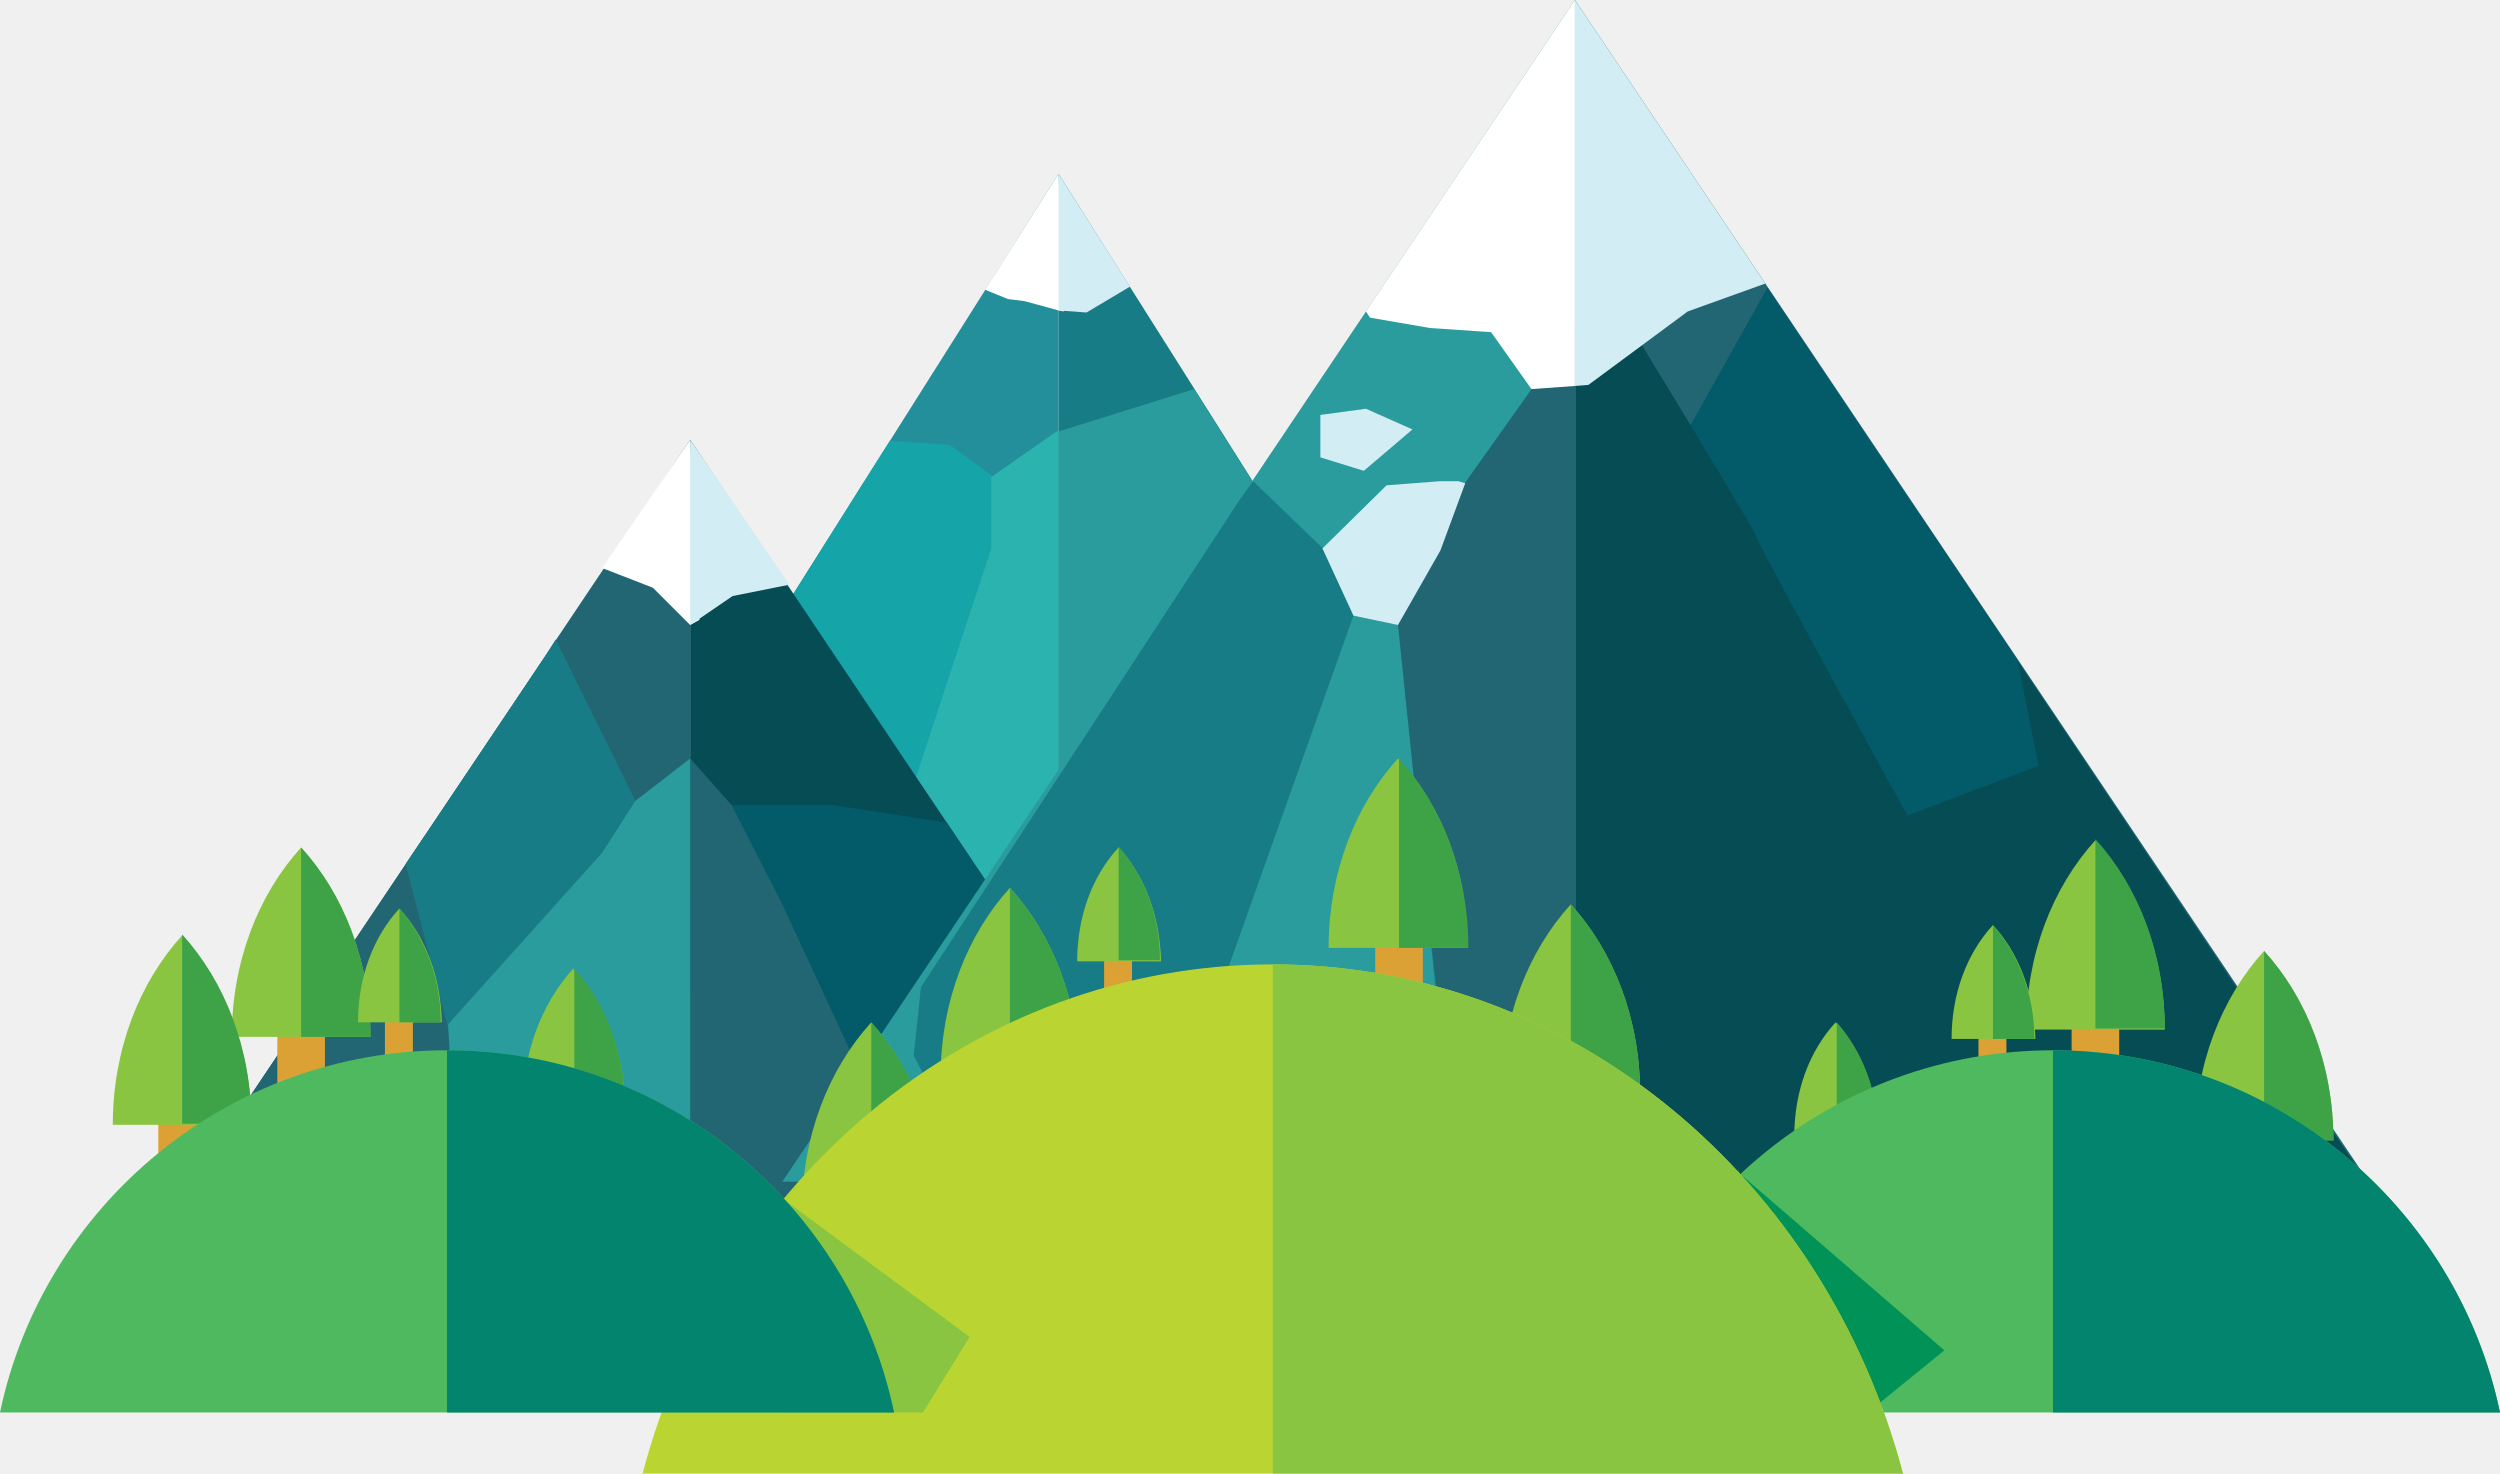
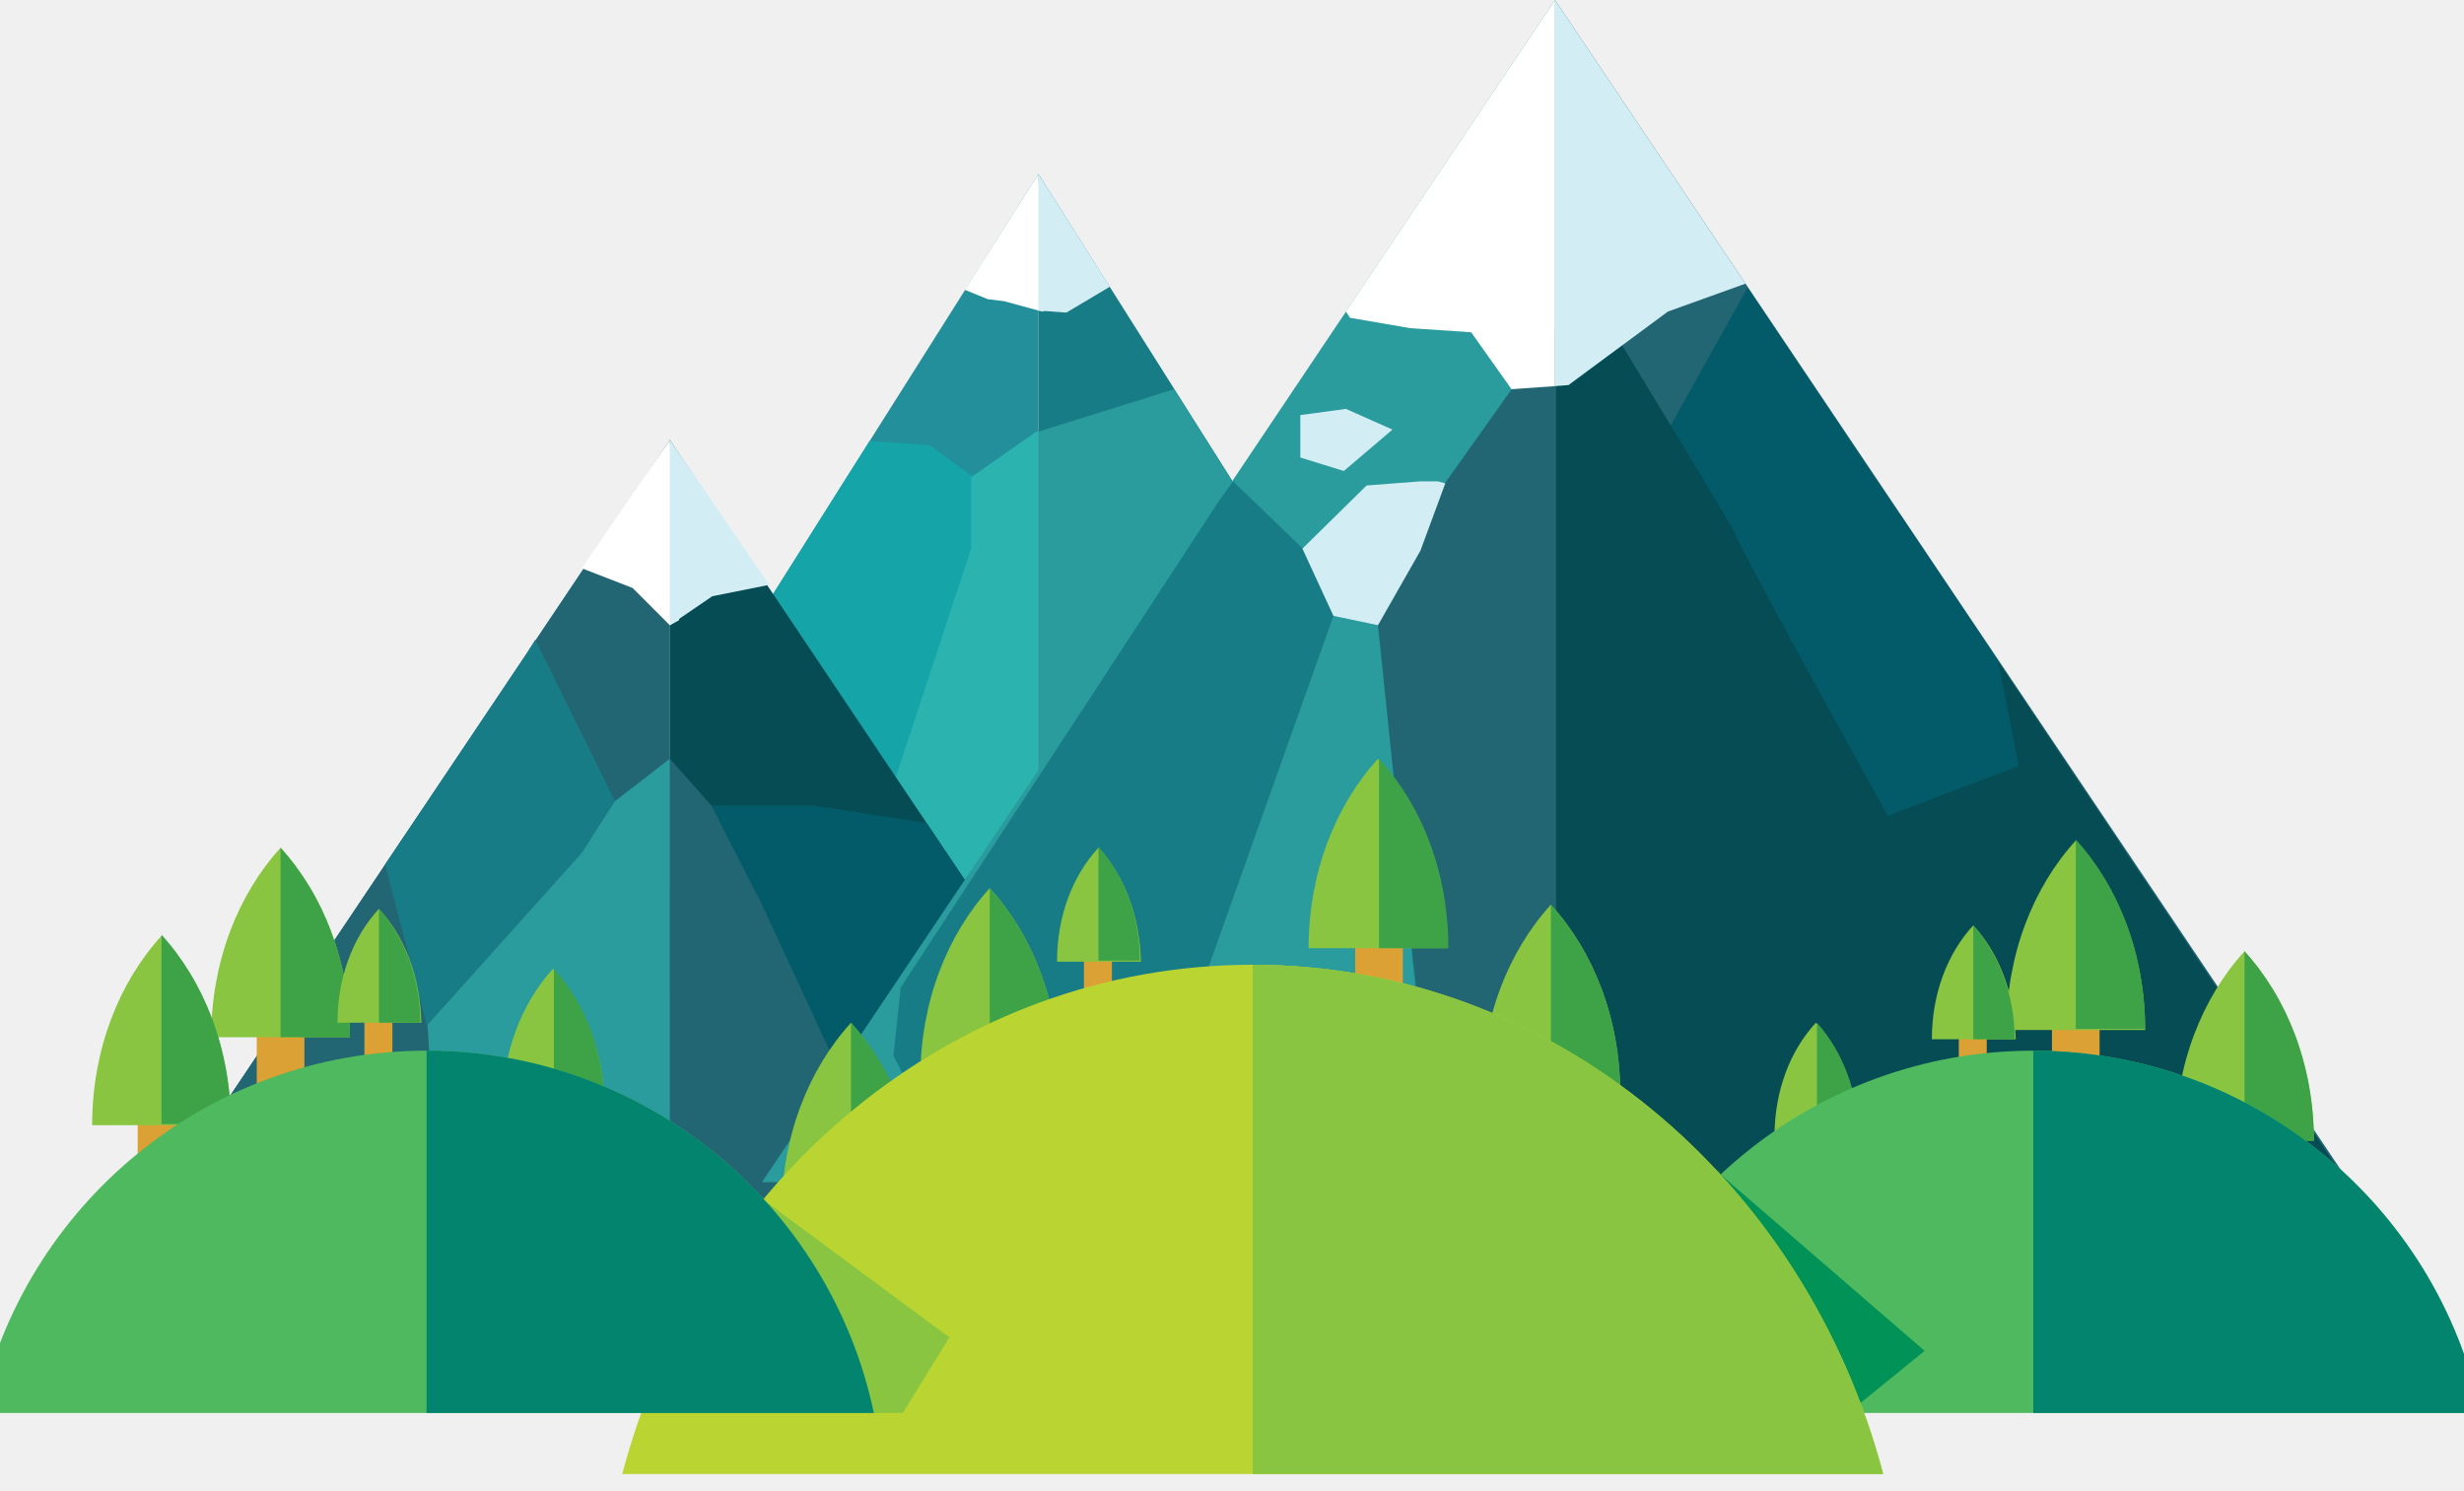
- <svg xmlns="http://www.w3.org/2000/svg" viewBox="0 0 241.6 142.4" enable-background="new 0 0 241.6 142.4">
+ <svg xmlns="http://www.w3.org/2000/svg" viewBox="2 0 238 144" enable-background="new 0 0 238 144">
  <path fill="#74C2C9" d="M16.7 117.1h50v-74.6zm0 0h50v-74.6z" />
  <path fill="#228F9A" d="M52.4 95.8h49.9v-79z" />
  <path fill="#15A4A7" d="M102.3 76.2l-4.7-15.8-1.7-14.4-4.1-3-5.8-.4-2.6 4.1-13.2 21c2 3 9.9 14.1 9.9 14.1s15.4 4 15.6 4c.2-.1 4.7-4.2 6.6-6v-3.6z" />
  <path fill="#187C86" d="M152.2 95.8h-49.9v-79z" />
  <path fill="#2BB3B0" d="M102.3 41.7h-.2l-6.3 4.4v6.9l-8.5 25.8 4.7 2.4h-.3l4.7 9.2 5.9-5.4z" />
  <path fill="#2A9C9D" d="M102.3 85l9.8-9 11.1-17.2-.3-9.3-7.5-11.9-13.1 4.1z" />
  <path fill="#fff" d="M95.2 28l2.2.9 1.6.2 3.3.9.5.1-.5-13.3z" />
  <path fill="#D2EDF3" d="M109.2 27.7l-6.9-10.9v13.2l2.7.2z" />
  <path fill="#236673" d="M16.7 117.1h50v-74.6z" />
  <path fill="#054C55" d="M116.7 117.1h-50v-74.6z" />
  <path fill="#236673" d="M48.1 104.9l-7-24.2-20.2 30.1v6.3h29.7z" />
  <path fill="#187C86" d="M44 102l16.4-11.7 1-12.9-7.7-15.6-1 1.6-13.5 20.1z" />
  <path fill="#035A68" d="M107.9 103.9l-16.4-24.4-11-1.7h-9.8l-4 7.8v31.5h23.8z" />
  <path fill="#236673" d="M86.4 110.7l-10.8-23.3-4.9-9.6-4-4.5v43.8h14.7z" />
  <path fill="#2A9C9D" d="M66.7 73.3l-5.3 4.1-3.2 5-14.9 16.6 1.1 18.1h22.3z" />
  <path fill="#fff" d="M58.8 54l-.6.9 4.9 1.9 3.6 3.6.9-.5-.9-17.4z" />
  <path fill="#D2EDF3" d="M76.3 56.5l-9.6-14v17.9l4.1-2.8z" />
  <path fill="#2A9C9D" d="M75.6 114.2h76.6v-114.2z" />
  <path fill="#236673" d="M228.9 114.2h-76.7v-114.2zm-76.7-82.5l-12 16.9-11.8 24.4 1.2 29 10.8 12.2h11.8z" />
  <path fill="#187C86" d="M88.3 102l6.3 12.2h44.6v-15.4l-4.4-39.1-13.7-13.2-1.3 1.8-30.8 47.1z" />
  <path fill="#054C55" d="M228.5 113.9l-43-64.2-9.4 22.7-2.6 36.2 14.8 5.8h39z" />
  <path fill="#035A68" d="M197 74l-2-10.1-24.2-36.1-11.9 21.3 13.9 34.1z" />
  <path fill="#054C55" d="M192.6 109.8l-7-28.7s-15.4-27.8-16.1-29.7c-.3-.8-12.8-21.3-12.8-21.3l-4.4 1.5v82.5h36.9l3.4-4.3z" />
  <path fill="#2A9C9D" d="M130.8 59.5l4.3.9 3.7 35.8-21.3.7z" />
  <path fill="#D2EDF3" d="M152.2 0v37.3l1.3-.1 9.6-7.1 7.5-2.7z" />
  <path fill="#fff" d="M132.4 30.7l5.8 1 5.9.4 3.9 5.5 4.2-.3v-37.3l-20.2 30.1z" />
  <path fill="#D2EDF3" d="M127.6 44.2l4.2 1.3 4.7-4-4.5-2-4.4.6zm.2 8.8l6.2-6.1 5.2-.4h1.7l.7.2-2.4 6.5-4.1 7.2-4.3-.9z" />
  <path fill="#DCA135" d="M26.8 98.8h4.6v8h-4.6z" />
  <path fill="#89C540" d="M29.1 81.9c-4.1 4.5-6.7 11-6.7 18.3h13.4c0-7.3-2.6-13.8-6.7-18.3z" />
  <path fill="#3EA347" d="M35.8 100.2c0-7.3-2.6-13.8-6.7-18.3v18.3h6.7z" />
  <path fill="#DCA135" d="M15.3 107.3h4.6v8h-4.6z" />
  <path fill="#89C540" d="M17.6 90.4c-4.1 4.5-6.7 11-6.7 18.3h13.4c0-7.3-2.6-13.8-6.7-18.3z" />
  <path fill="#3EA347" d="M24.3 108.6c0-7.3-2.6-13.8-6.7-18.3v18.3h6.7z" />
  <path fill="#DCA135" d="M216.5 108.9h4.6v8h-4.6z" />
  <path fill="#89C540" d="M218.8 91.9c-4.1 4.5-6.7 11-6.7 18.3h13.4c0-7.3-2.6-13.8-6.7-18.3z" />
  <path fill="#3EA347" d="M225.5 110.2c0-7.3-2.6-13.8-6.7-18.3v18.3h6.7z" />
  <path fill="#DCA135" d="M37.2 98h2.7v4.8h-2.7z" />
  <path fill="#89C540" d="M38.6 87.8c-2.5 2.7-4 6.6-4 11h8.1c-.1-4.4-1.6-8.3-4.1-11z" />
  <path fill="#3EA347" d="M42.6 98.8c0-4.4-1.6-8.3-4-11v11h4z" />
  <path fill="#DCA135" d="M53.7 106.2h3.4v5.9h-3.4z" />
  <path fill="#89C540" d="M55.4 93.6c-3 3.3-4.9 8.1-4.9 13.5h9.9c0-5.3-1.9-10.1-5-13.5z" />
  <path fill="#3EA347" d="M60.4 107.1c0-5.4-1.9-10.2-4.9-13.5v13.5h4.9z" />
  <path fill="#DCA135" d="M95.3 102.8h4.6v8h-4.6z" />
  <path fill="#89C540" d="M97.6 85.8c-4.1 4.5-6.7 11-6.7 18.3h13.4c0-7.3-2.6-13.8-6.7-18.3z" />
  <path fill="#3EA347" d="M104.3 104.1c0-7.3-2.6-13.8-6.7-18.3v18.3h6.7z" />
  <path fill="#DCA135" d="M81.9 115.8h4.6v8h-4.6z" />
  <path fill="#89C540" d="M84.2 98.8c-4.1 4.5-6.7 11-6.7 18.3h13.4c0-7.2-2.6-13.7-6.7-18.3z" />
  <path fill="#3EA347" d="M90.9 117.1c0-7.3-2.6-13.8-6.7-18.3v18.3h6.7z" />
  <path fill="#DCA135" d="M106.7 92.1h2.7v4.8h-2.7z" />
  <path fill="#89C540" d="M108.1 81.9c-2.5 2.7-4 6.6-4 11h8.1c-.1-4.4-1.6-8.3-4.1-11z" />
  <path fill="#3EA347" d="M112.1 92.8c0-4.4-1.6-8.3-4-11v11h4z" />
  <path fill="#DCA135" d="M149.5 104.4h4.6v8h-4.6z" />
  <path fill="#89C540" d="M151.8 87.4c-4.1 4.5-6.7 11-6.7 18.3h13.4c0-7.3-2.6-13.8-6.7-18.3z" />
  <path fill="#3EA347" d="M158.5 105.7c0-7.3-2.6-13.8-6.7-18.3v18.3h6.7z" />
  <path fill="#DCA135" d="M200.2 98.1h4.6v8h-4.6z" />
  <path fill="#89C540" d="M202.5 81.2c-4.1 4.5-6.7 11-6.7 18.3h13.4c0-7.3-2.6-13.8-6.7-18.3z" />
  <path fill="#3EA347" d="M209.2 99.4c0-7.3-2.6-13.8-6.7-18.3v18.3h6.7z" />
  <path fill="#DCA135" d="M132.9 90.3h4.6v8h-4.6z" />
  <path fill="#89C540" d="M135.1 73.3c-4.1 4.5-6.7 11-6.7 18.3h13.4c.1-7.3-2.5-13.8-6.7-18.3z" />
  <path fill="#3EA347" d="M141.9 91.6c0-7.3-2.6-13.8-6.7-18.3v18.3h6.7z" />
  <path fill="#DCA135" d="M176 109h2.7v4.8h-2.7z" />
  <path fill="#89C540" d="M177.4 98.8c-2.5 2.7-4 6.6-4 11h8.1c0-4.3-1.6-8.3-4.1-11z" />
  <path fill="#3EA347" d="M181.5 109.8c0-4.4-1.6-8.3-4-11v11h4z" />
  <path fill="#DCA135" d="M191.2 99.6h2.7v4.8h-2.7z" />
  <path fill="#89C540" d="M192.6 89.4c-2.5 2.7-4 6.6-4 11h8.1c-.1-4.4-1.6-8.3-4.1-11z" />
  <path fill="#3EA347" d="M196.6 100.4c0-4.4-1.6-8.3-4-11v11h4z" />
  <path fill="#4EB95F" d="M241.6 136.5c-4.2-20-22-35-43.2-35-21.2 0-39 15-43.2 35h86.4z" />
  <path fill="#019257" d="M168 113.3l19.9 17.2-6.4 5.2-9.1-2.1-4.4-20.7z" />
  <path fill="#03846E" d="M241.6 136.5c-4.2-20-22-35-43.2-35v35h43.2z" />
  <path fill="#DCA135" d="M119.1 106.3h3.4v5.9h-3.4z" />
  <path fill="#89C540" d="M120.8 93.8c-3 3.3-4.9 8.1-4.9 13.5h9.9c-.1-5.4-2-10.2-5-13.5z" />
  <path fill="#49B749" d="M125.7 107.3c0-5.4-1.9-10.2-4.9-13.5v13.5h4.9z" />
  <path fill="#BAD532" d="M123 93.2c-29 0-53.4 20.8-60.9 49.2h121.8c-7.5-28.4-31.9-49.2-60.9-49.2z" />
  <path fill="#89C540" d="M75.6 115.8l18.1 13.4-4.5 7.3h-13.6l-4.7-5.1zm108.3 26.6c-7.5-28.4-31.9-49.2-60.9-49.2v49.2h60.9z" />
  <path fill="#4EB95F" d="M86.4 136.5c-4.2-20-22-35-43.2-35-21.2 0-39 15-43.2 35h86.4z" />
  <path fill="#03846E" d="M86.4 136.5c-4.2-20-22-35-43.2-35v35h43.2z" />
</svg>
